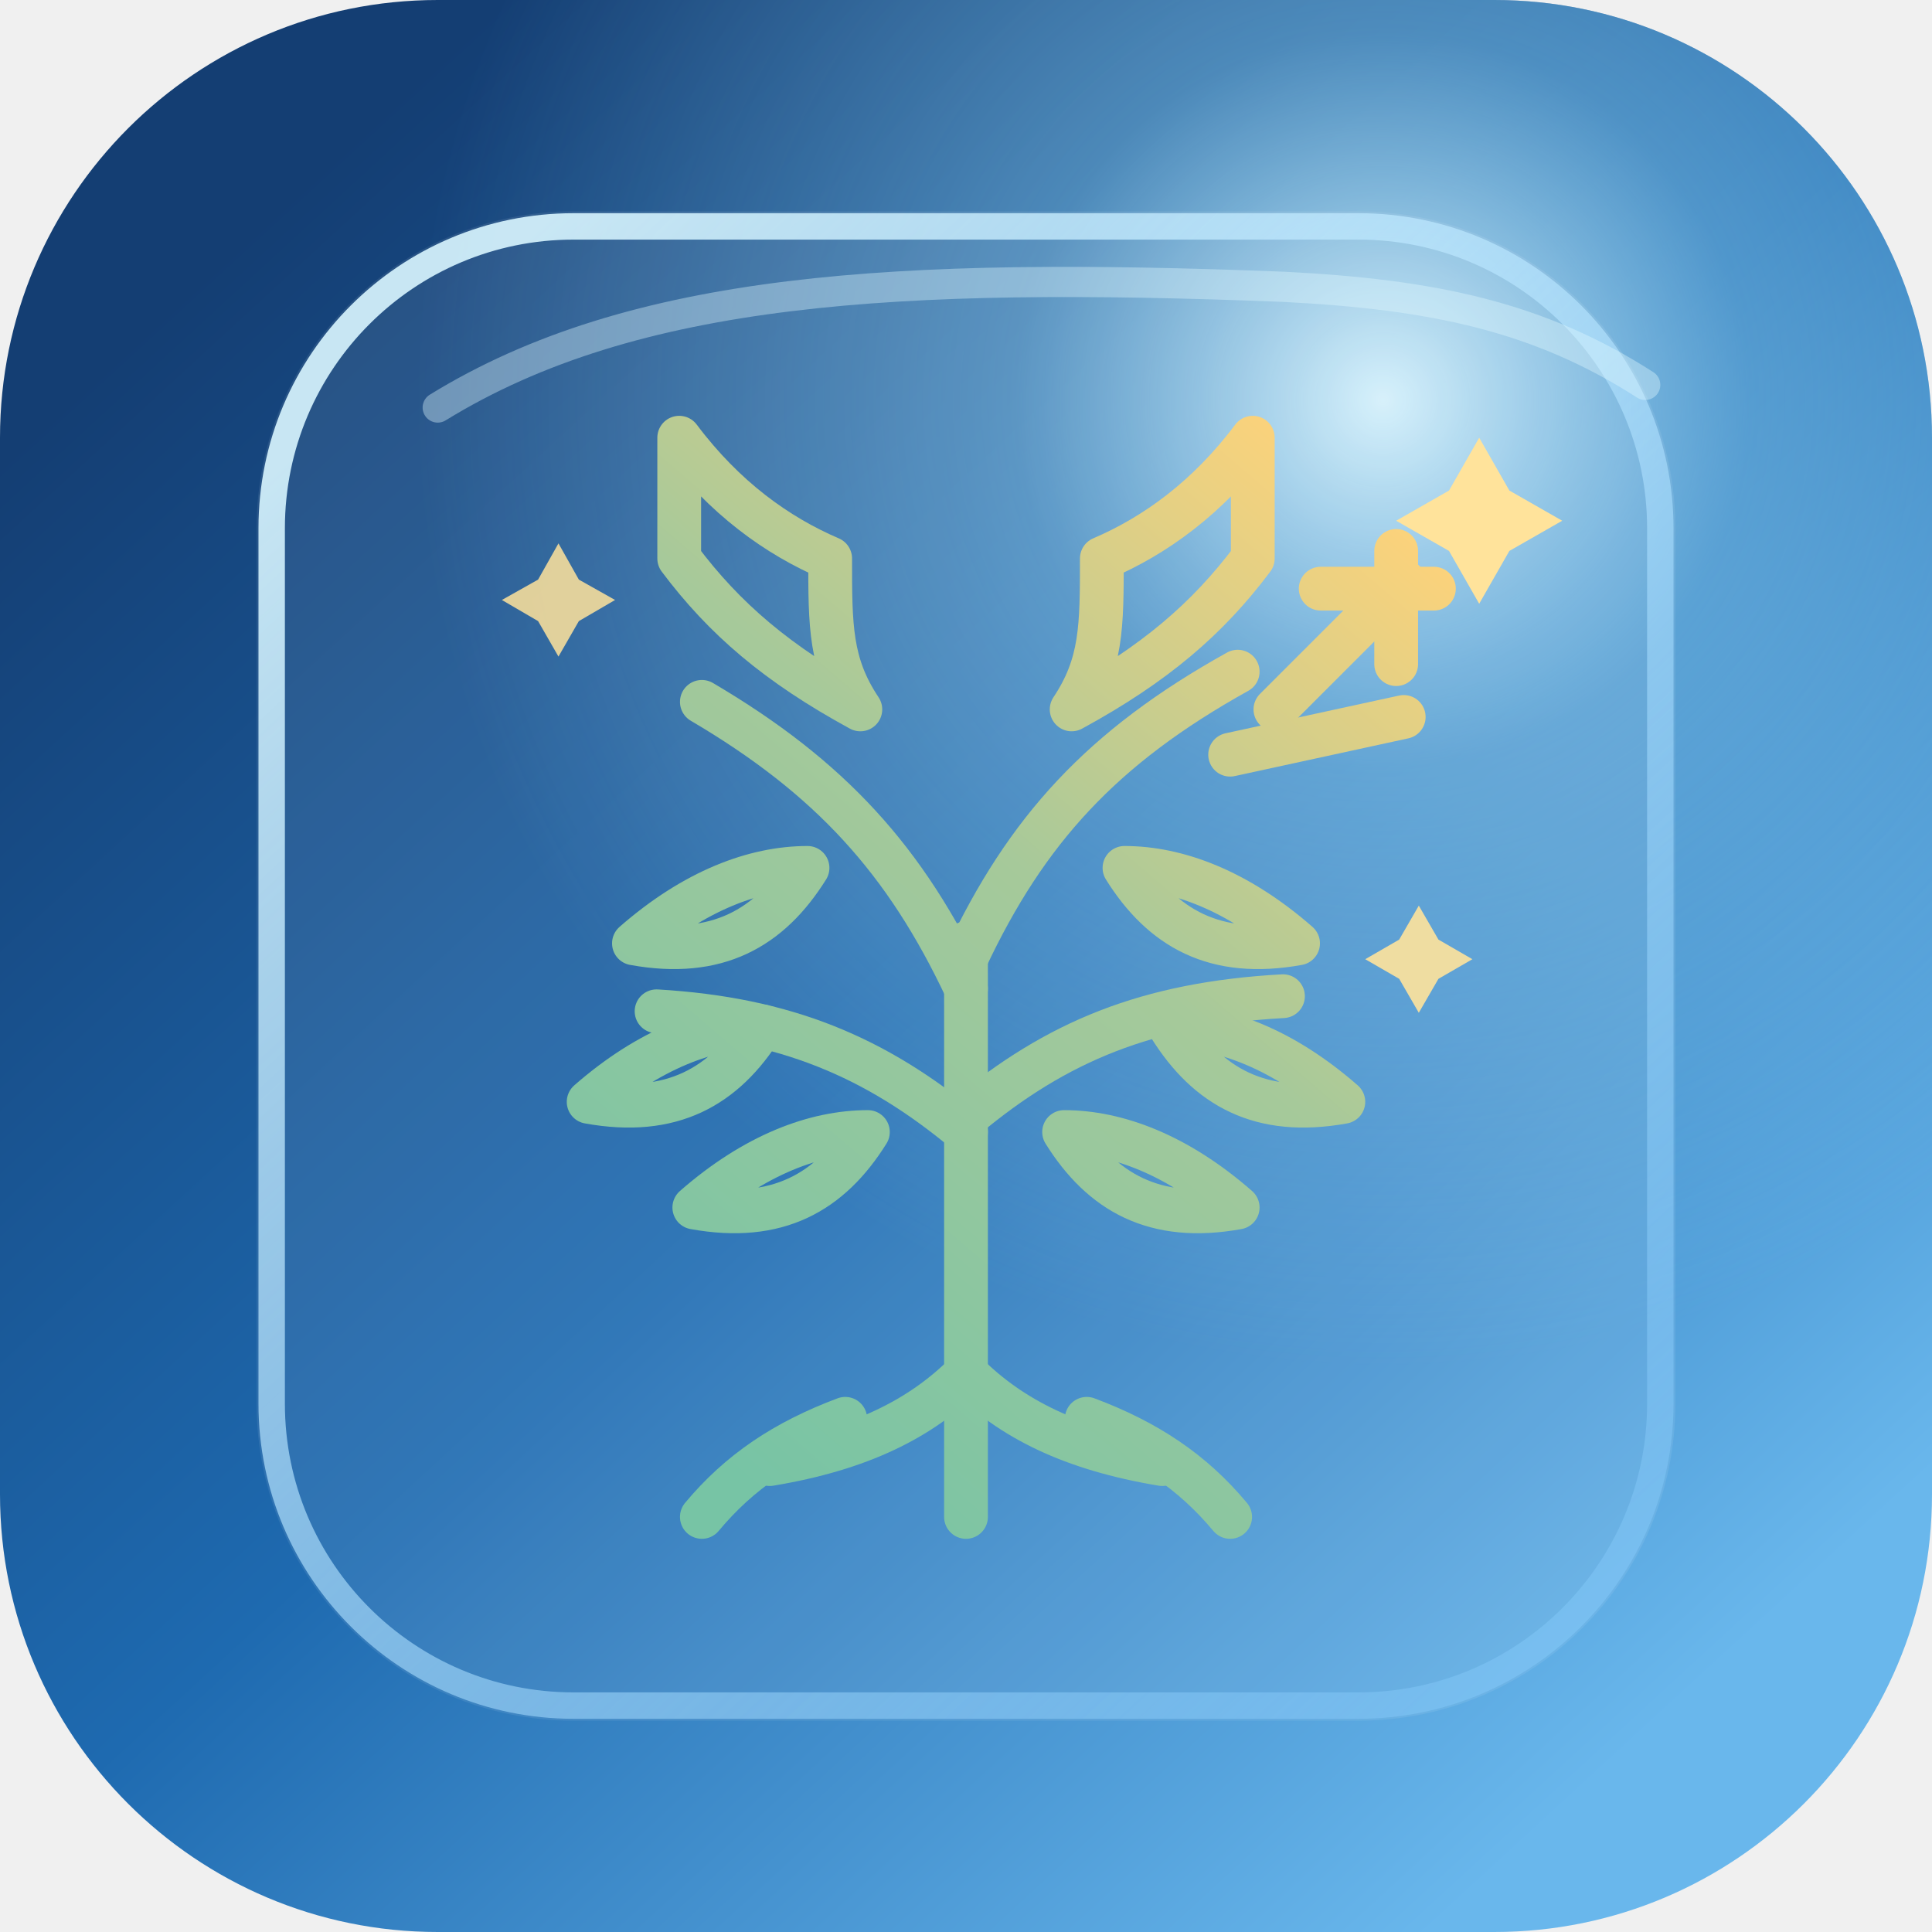
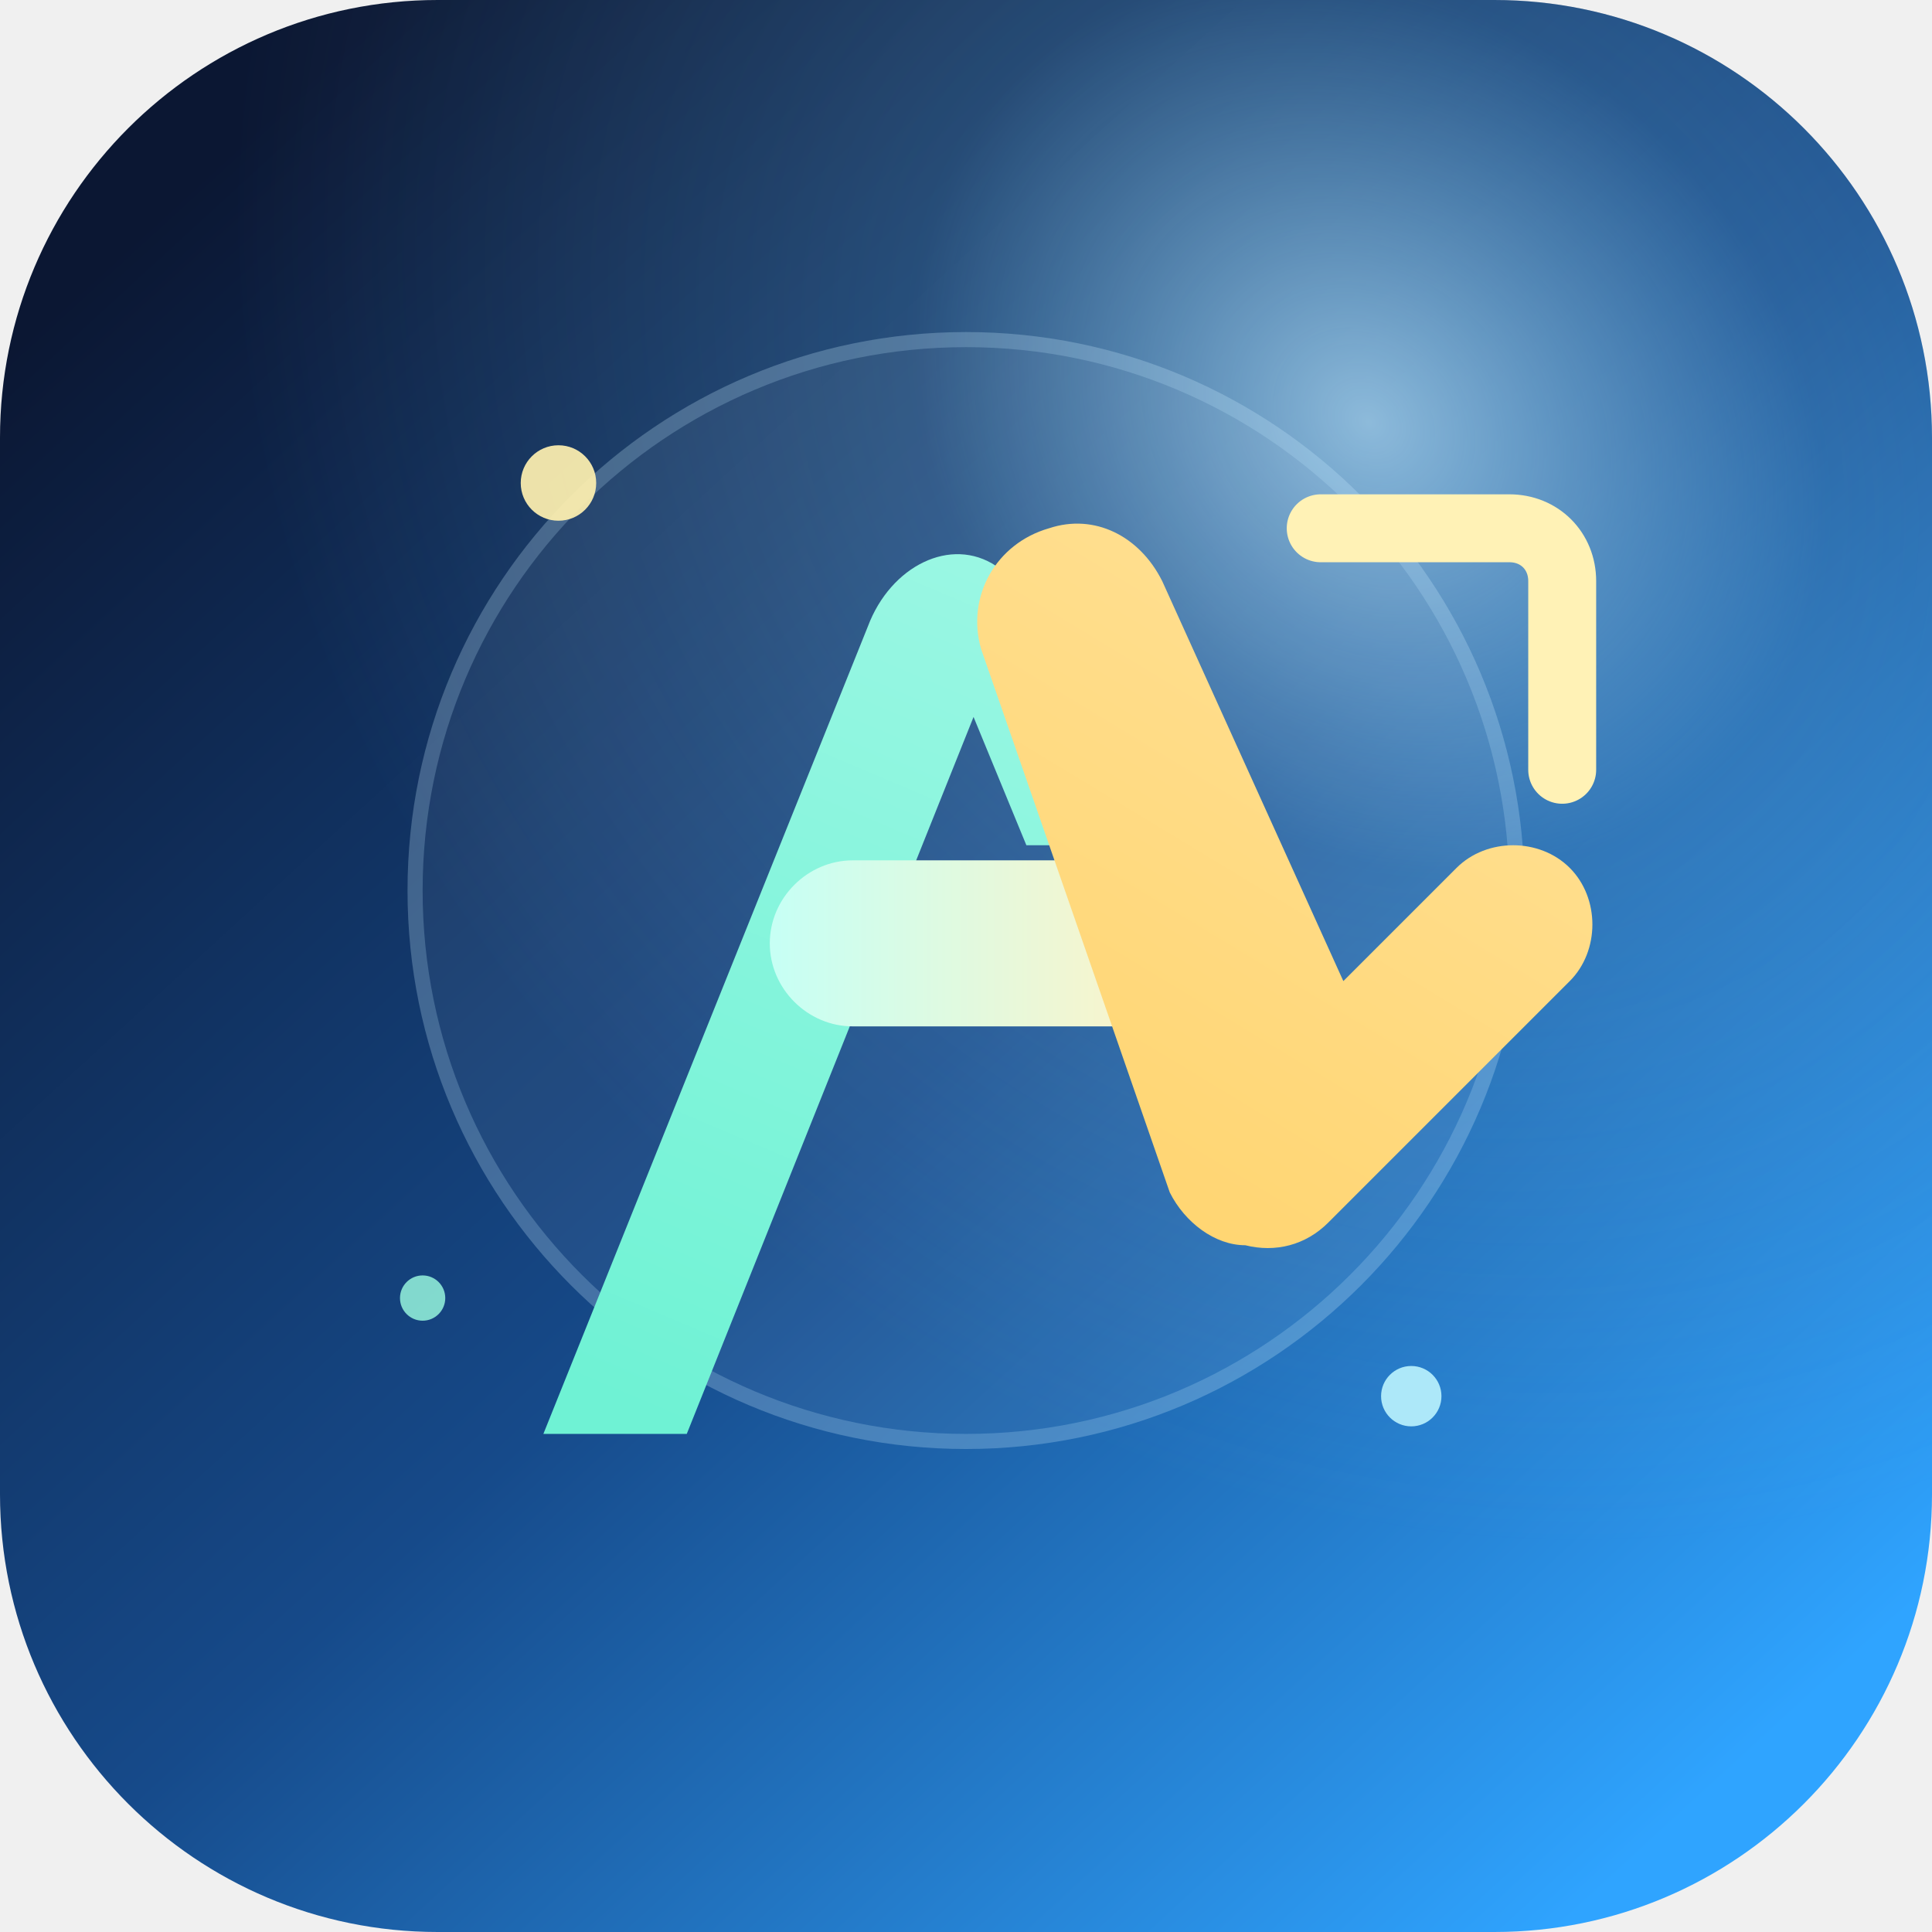
<svg xmlns="http://www.w3.org/2000/svg" viewBox="0 0 256 256" fill="none">
  <defs>
-     <linearGradient id="bg" x1="36" y1="28" x2="220" y2="228" gradientUnits="userSpaceOnUse">
-       <stop stop-color="#143E73" />
-       <stop offset="0.5" stop-color="#1E6AB0" />
-       <stop offset="1" stop-color="#69B7EC" />
+     <linearGradient id="bg" x1="28" y1="22" x2="226" y2="238" gradientUnits="userSpaceOnUse">
+       <stop stop-color="#0B1733" />
+       <stop offset="0.52" stop-color="#164A8A" />
+       <stop offset="1" stop-color="#2FA4FF" />
    </linearGradient>
-     <radialGradient id="glow" cx="0" cy="0" r="1" gradientUnits="userSpaceOnUse" gradientTransform="translate(184 52) rotate(135) scale(130)">
-       <stop stop-color="#DDF7FF" stop-opacity="0.95" />
-       <stop offset="0.38" stop-color="#A9E7FF" stop-opacity="0.36" />
-       <stop offset="1" stop-color="#A9E7FF" stop-opacity="0" />
+     <radialGradient id="glow" cx="0" cy="0" r="1" gradientUnits="userSpaceOnUse" gradientTransform="translate(182 56) rotate(131.4) scale(136 164)">
+       <stop stop-color="#BCE9FF" stop-opacity="0.72" />
+       <stop offset="0.4" stop-color="#8ED8FF" stop-opacity="0.18" />
+       <stop offset="1" stop-color="#8ED8FF" stop-opacity="0" />
    </radialGradient>
-     <linearGradient id="mark" x1="82" y1="182" x2="183" y2="64" gradientUnits="userSpaceOnUse">
-       <stop stop-color="#77C4A5" />
-       <stop offset="0.55" stop-color="#A6C99A" />
-       <stop offset="1" stop-color="#FFD37A" />
+     <linearGradient id="leftLeg" x1="78" y1="184" x2="128" y2="66" gradientUnits="userSpaceOnUse">
+       <stop stop-color="#6FF2D4" />
+       <stop offset="1" stop-color="#9CF7E4" />
    </linearGradient>
-     <linearGradient id="glassStroke" x1="52" y1="48" x2="204" y2="212" gradientUnits="userSpaceOnUse">
-       <stop stop-color="#D9F6FF" stop-opacity="0.95" />
-       <stop offset="1" stop-color="#8BCFFF" stop-opacity="0.4" />
+     <linearGradient id="rightLeg" x1="132" y1="171" x2="198" y2="62" gradientUnits="userSpaceOnUse">
+       <stop stop-color="#FFD36B" />
+       <stop offset="1" stop-color="#FFE29A" />
+     </linearGradient>
+     <linearGradient id="bridge" x1="103" y1="131" x2="156" y2="131" gradientUnits="userSpaceOnUse">
+       <stop stop-color="#C7FFF4" />
+       <stop offset="1" stop-color="#FFF3C7" />
    </linearGradient>
  </defs>
  <rect width="256" height="256" rx="58" fill="url(#bg)" />
  <rect width="256" height="256" rx="58" fill="url(#glow)" />
-   <rect x="34" y="28" width="188" height="200" rx="42" fill="#FFFFFF" fill-opacity="0.08" />
-   <rect x="36" y="30" width="184" height="196" rx="40" stroke="url(#glassStroke)" stroke-opacity="0.95" stroke-width="3.5" />
-   <path d="M58 54c26-16 61-18 112-16 20 1 34 4 48 13" stroke="#E4FAFF" stroke-opacity="0.38" stroke-linecap="round" stroke-width="4" />
-   <g stroke="url(#mark)" stroke-linecap="round" stroke-linejoin="round" stroke-width="5.8">
-     <path d="M128 183v-58" />
-     <path d="M128 131c-8-17-18-28-35-38" />
-     <path d="M128 127c8-17 18-28 36-38" />
-     <path d="M128 150c-12-10-24-15-41-16" />
-     <path d="M128 148c12-10 24-15 42-16" />
-     <path d="M128 182c-6 6-14 10-26 12" />
-     <path d="M128 182c6 6 14 10 26 12" />
-     <path d="M112 188c-8 3-14 7-19 13" />
-     <path d="M144 188c8 3 14 7 19 13" />
-     <path d="M128 183v18" />
-     <path d="M169 94l17-17" />
-     <path d="M175 78h15" />
-     <path d="M185 88v-15" />
-     <path d="M163 100l23-5" />
-     <path d="M110 74c0 9 0 14 4 20-11-6-18-12-24-20V58c6 8 13 13 20 16" />
-     <path d="M146 74c0 9 0 14-4 20 11-6 18-12 24-20V58c-6 8-13 13-20 16" />
-     <path d="M84 125c8-7 16-10 23-10-5 8-12 12-23 10Z" />
-     <path d="M78 146c8-7 16-10 23-10-5 8-12 12-23 10Z" />
-     <path d="M92 160c8-7 16-10 23-10-5 8-12 12-23 10Z" />
-     <path d="M172 125c-8-7-16-10-23-10 5 8 12 12 23 10Z" />
-     <path d="M178 146c-8-7-16-10-23-10 5 8 12 12 23 10Z" />
-     <path d="M164 160c-8-7-16-10-23-10 5 8 12 12 23 10Z" />
-   </g>
-   <g fill="#FFE39B">
-     <path d="M196 58l4 7 7 4-7 4-4 7-4-7-7-4 7-4 4-7Z" />
-     <path d="M74 72l2.7 4.8 4.8 2.7-4.8 2.8-2.7 4.7-2.7-4.7-4.8-2.8 4.8-2.7 2.7-4.8Z" fill-opacity="0.85" />
-     <path d="M188 120l2.6 4.5 4.5 2.6-4.5 2.6-2.6 4.5-2.6-4.5-4.5-2.6 4.5-2.6 2.6-4.5Z" fill-opacity="0.9" />
-   </g>
+   <circle cx="128" cy="118" r="74" fill="#FFFFFF" fill-opacity="0.055" />
+   <circle cx="128" cy="118" r="73" stroke="#BFE9FF" stroke-opacity="0.22" stroke-width="2" />
+   <path d="M72 190L115 83C118 75 126 71 132 75C135 77 137 80 138 84L148 112L136 112L129 95L91 190H72Z" fill="url(#leftLeg)" />
+   <path d="M102 125C102 119 107 114 113 114H149C155 114 160 119 160 125C160 131 155 136 149 136H113C107 136 102 131 102 125Z" fill="url(#bridge)" />
+   <path d="M130 86C128 79 132 72 139 70C145 68 151 71 154 77L178 130L193 115C197 111 204 111 208 115C212 119 212 126 208 130L176 162C173 165 169 166 165 165C161 165 157 162 155 158L130 86Z" fill="url(#rightLeg)" />
+   <path d="M175 70H200C204 70 207 73 207 77V102" stroke="#FFF2B6" stroke-width="9" stroke-linecap="round" stroke-linejoin="round" />
+   <circle cx="74" cy="64" r="5" fill="#FFF1B0" fill-opacity="0.92" />
+   <circle cx="187" cy="185" r="4" fill="#BFF6FF" fill-opacity="0.88" />
+   <circle cx="56" cy="172" r="3" fill="#8EEAD7" fill-opacity="0.9" />
</svg>
